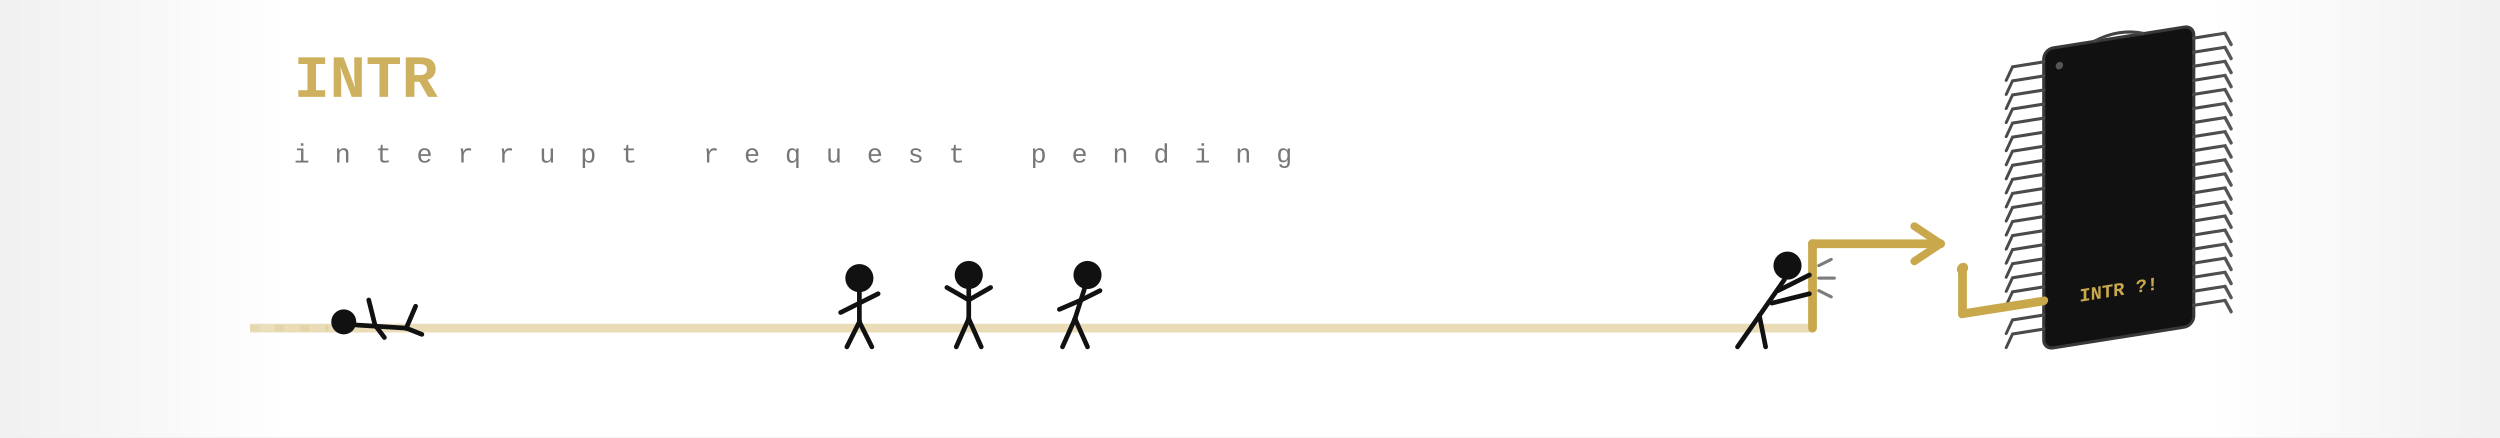
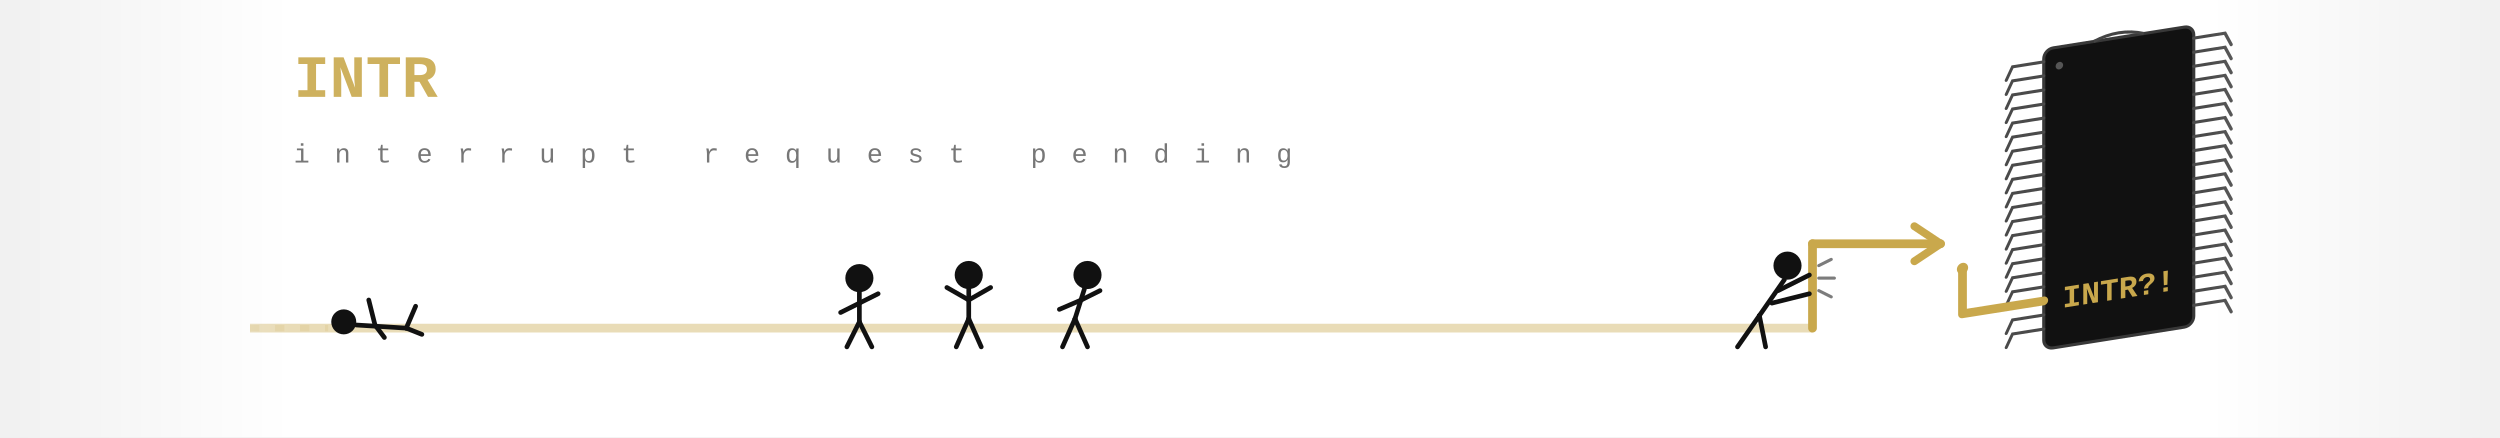
<svg xmlns="http://www.w3.org/2000/svg" width="100%" viewBox="0 0 800 140">
  <defs>
    <linearGradient id="fade" x1="0" y1="0" x2="1" y2="0">
      <stop offset="0%" stop-color="white" stop-opacity="0" />
      <stop offset="12%" stop-color="white" stop-opacity="1" />
      <stop offset="88%" stop-color="white" stop-opacity="1" />
      <stop offset="100%" stop-color="white" stop-opacity="0" />
    </linearGradient>
    <mask id="edgefade">
      <rect x="0" y="0" width="800" height="140" fill="url(#fade)" />
    </mask>
    <marker id="sa" viewBox="0 0 10 10" refX="8" refY="5" markerWidth="5" markerHeight="5" orient="auto-start-reverse">
      <path d="M2 1L8 5L2 9" fill="none" stroke="#C9A84C" stroke-width="1.8" stroke-linecap="round" stroke-linejoin="round" />
    </marker>
  </defs>
  <g mask="url(#edgefade)">
    <rect x="0" y="0" width="800" height="140" fill="white" />
    <g transform="translate(80,0)">
      <line x1="0" y1="105" x2="500" y2="105" stroke="#C9A84C" stroke-width="2.8" opacity="0.4" />
      <line x1="0" y1="105" x2="25" y2="105" stroke="#C9A84C" stroke-width="2" opacity="0.15" stroke-dasharray="3 5" />
      <line x1="500" y1="105" x2="500" y2="78" stroke="#C9A84C" stroke-width="2.8" stroke-linecap="round" />
      <line x1="500" y1="78" x2="541" y2="78" stroke="#C9A84C" stroke-width="2.8" stroke-linecap="round" marker-end="url(#sa)" />
      <g transform="translate(598,60) skewY(-9) translate(-598,-60)">
        <rect x="574" y="12" width="48" height="96" rx="3" fill="#111" stroke="#383838" stroke-width="1" />
        <path d="M590 12 Q598 9 606 12" fill="none" stroke="#444" stroke-width="1" />
        <circle cx="579" cy="18" r="1.2" fill="#555" />
-         <text x="598" y="93" text-anchor="middle" dominant-baseline="central" font-family="monospace,'Courier New',Courier" font-size="6" font-weight="bold" fill="#C9A84C">INTR ?!</text>
+         <text x="598" y="93" text-anchor="middle" dominant-baseline="central" font-family="monospace,'Courier New',Courier" font-size="10" font-weight="bold" fill="#C9A84C">INTR?!</text>
        <g stroke="#4a4a4a" stroke-width="1" stroke-linecap="round" fill="none">
          <polyline points="574,16.0  564,16.0  562,20" />
          <polyline points="574,20.5  564,20.5  562,24.5" />
          <polyline points="574,25.0  564,25.0  562,29" />
          <polyline points="574,29.5  564,29.5  562,33.5" />
          <polyline points="574,34.0  564,34.0  562,38" />
          <polyline points="574,38.5  564,38.5  562,42.5" />
          <polyline points="574,43.0  564,43.0  562,47" />
          <polyline points="574,47.5  564,47.5  562,51.5" />
          <polyline points="574,52.0  564,52.0  562,56" />
          <polyline points="574,56.5  564,56.5  562,60.5" />
          <polyline points="574,61.0  564,61.0  562,65" />
          <polyline points="574,65.5  564,65.5  562,69.5" />
          <polyline points="574,70.0  564,70.0  562,74" />
          <polyline points="574,74.5  564,74.5  562,78.5" />
          <polyline points="574,79.0  564,79.0  562,83" />
          <polyline points="574,83.5  564,83.5  562,87.5" />
          <polyline points="574,88.0  564,88.0  562,92" />
          <polyline points="574,97.0  564,97.0  562,101" />
          <polyline points="574,101.5 564,101.5 562,105.5" />
        </g>
        <polyline points="574,92.5 548,92.5 548,78" fill="none" stroke="#C9A84C" stroke-width="2.8" stroke-linecap="round" stroke-linejoin="round" />
        <circle cx="548" cy="78" r="1.8" fill="#C9A84C" />
        <g stroke="#4a4a4a" stroke-width="1" stroke-linecap="round" fill="none">
          <polyline points="622,16.0  632,16.0  634,20" />
          <polyline points="622,20.5  632,20.5  634,24.5" />
          <polyline points="622,25.0  632,25.0  634,29" />
          <polyline points="622,29.5  632,29.5  634,33.5" />
          <polyline points="622,34.0  632,34.0  634,38" />
          <polyline points="622,38.5  632,38.5  634,42.5" />
          <polyline points="622,43.0  632,43.0  634,47" />
          <polyline points="622,47.5  632,47.5  634,51.5" />
          <polyline points="622,52.0  632,52.0  634,56" />
          <polyline points="622,56.5  632,56.5  634,60.5" />
          <polyline points="622,61.0  632,61.0  634,65" />
          <polyline points="622,65.5  632,65.5  634,69.5" />
          <polyline points="622,70.0  632,70.0  634,74" />
          <polyline points="622,74.5  632,74.5  634,78.5" />
          <polyline points="622,79.0  632,79.0  634,83" />
          <polyline points="622,83.5  632,83.5  634,87.5" />
          <polyline points="622,88.0  632,88.0  634,92" />
          <polyline points="622,92.5  632,92.5  634,96.5" />
          <polyline points="622,97.0  632,97.0  634,101" />
          <polyline points="622,101.5 632,101.5 634,105.5" />
        </g>
      </g>
      <g stroke="#111" stroke-width="1.5" stroke-linecap="round" fill="none">
        <circle cx="30" cy="103" r="4" fill="#111" stroke="none" />
        <line x1="34" y1="104" x2="50" y2="105" />
        <line x1="40" y1="104" x2="38" y2="96" />
        <line x1="40" y1="104" x2="43" y2="108" />
        <line x1="50" y1="105" x2="53" y2="98" />
        <line x1="50" y1="105" x2="55" y2="107" />
      </g>
      <g stroke="#111" stroke-width="1.5" stroke-linecap="round" fill="none">
        <circle cx="195" cy="89" r="4.5" fill="#111" stroke="none" />
        <line x1="195" y1="93.5" x2="195" y2="103" />
        <line x1="195" y1="97" x2="189" y2="100" />
        <line x1="195" y1="97" x2="201" y2="94" />
        <line x1="195" y1="103" x2="191" y2="111" />
        <line x1="195" y1="103" x2="199" y2="111" />
      </g>
      <g stroke="#111" stroke-width="1.5" stroke-linecap="round" fill="none">
        <circle cx="230" cy="88" r="4.5" fill="#111" stroke="none" />
        <line x1="230" y1="92.5" x2="230" y2="102" />
        <line x1="230" y1="96" x2="223" y2="92" />
        <line x1="230" y1="96" x2="237" y2="92" />
        <line x1="230" y1="102" x2="226" y2="111" />
        <line x1="230" y1="102" x2="234" y2="111" />
      </g>
      <g stroke="#111" stroke-width="1.5" stroke-linecap="round" fill="none">
        <circle cx="268" cy="88" r="4.5" fill="#111" stroke="none" />
        <line x1="267" y1="92.5" x2="264" y2="102" />
        <line x1="266" y1="96" x2="259" y2="99" />
        <line x1="266" y1="96" x2="272" y2="93" />
        <line x1="264" y1="102" x2="260" y2="111" />
        <line x1="264" y1="102" x2="268" y2="111" />
      </g>
      <g stroke="#111" stroke-width="1.5" stroke-linecap="round" fill="none">
        <circle cx="492" cy="85" r="4.5" fill="#111" stroke="none" />
        <line x1="491" y1="89.5" x2="483" y2="101" />
        <line x1="489" y1="93" x2="499" y2="88" />
        <line x1="487" y1="97" x2="499" y2="94" />
        <line x1="483" y1="101" x2="476" y2="111" />
        <line x1="483" y1="101" x2="485" y2="111" />
        <line x1="502" y1="85" x2="506" y2="83" stroke-width="1" opacity="0.55" />
        <line x1="502" y1="89" x2="507" y2="89" stroke-width="1" opacity="0.55" />
        <line x1="502" y1="93" x2="506" y2="95" stroke-width="1" opacity="0.55" />
      </g>
      <text x="14" y="31" font-family="monospace,'Courier New',Courier" font-size="19.2" font-weight="bold" fill="#C9A84C" opacity="0.9">INTR</text>
      <text x="14" y="52" font-family="monospace,'Courier New',Courier" font-size="8.5" fill="#777" letter-spacing="8">interrupt request pending</text>
    </g>
  </g>
</svg>
